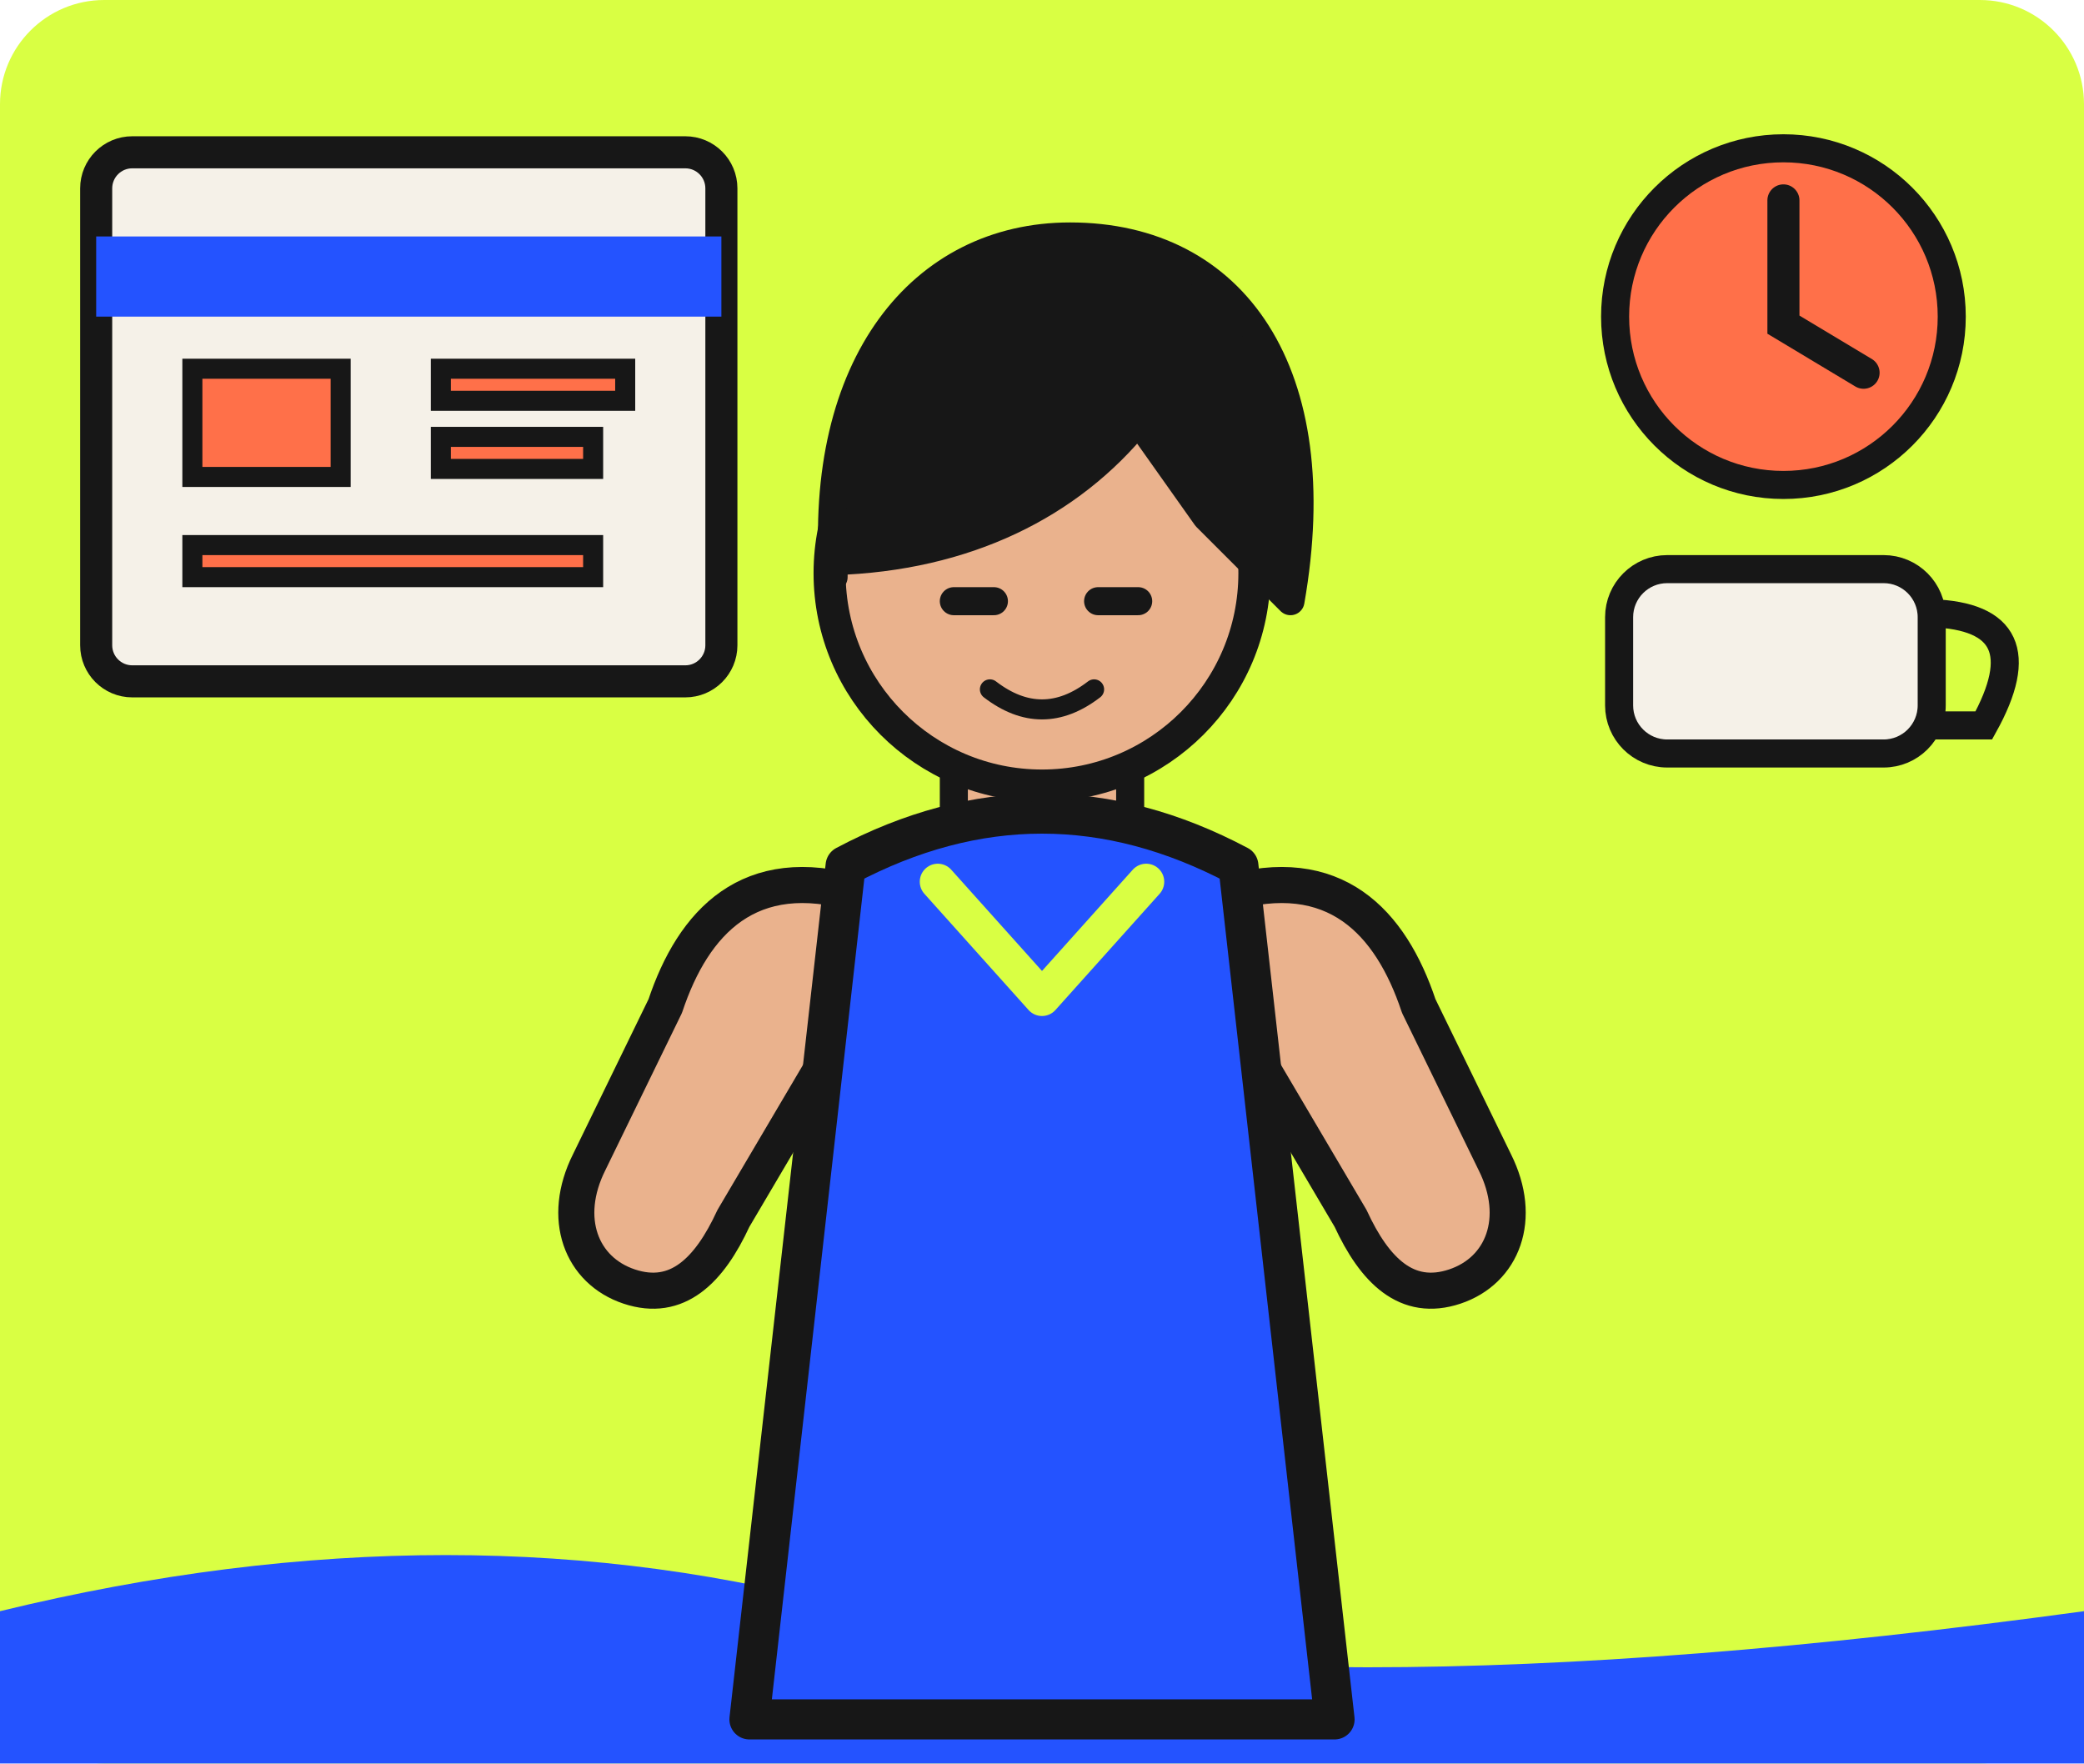
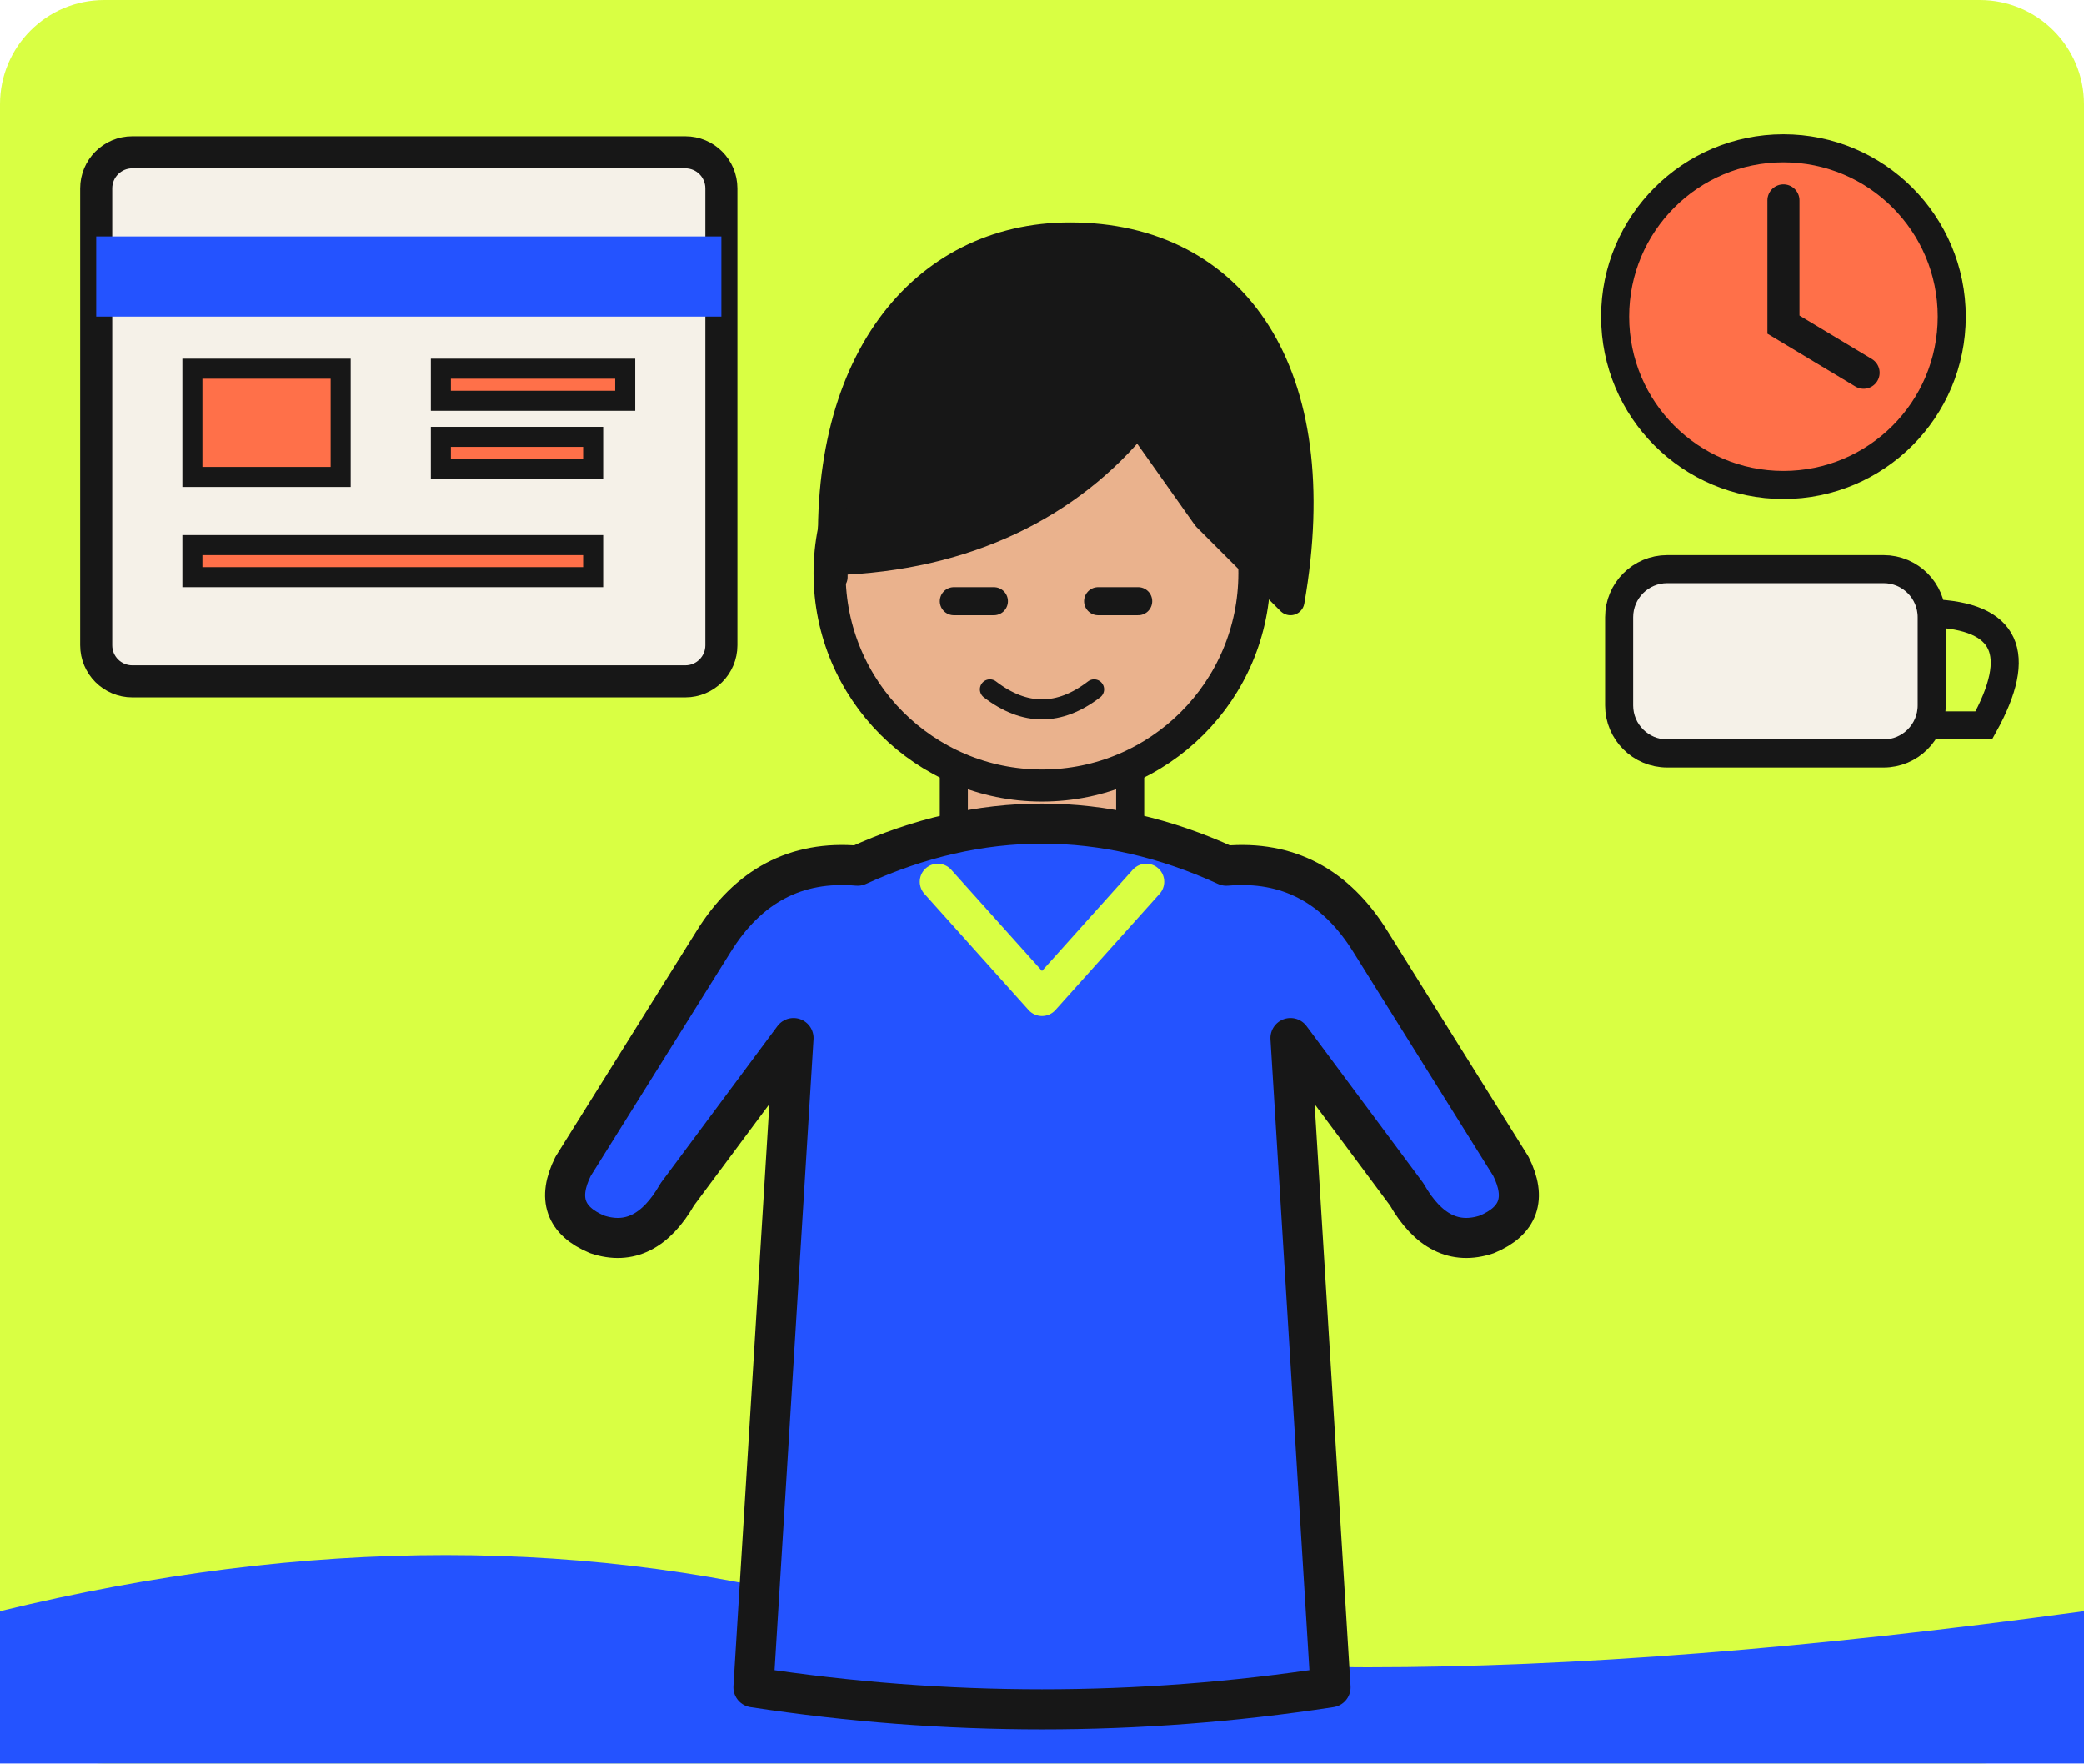
<svg xmlns="http://www.w3.org/2000/svg" viewBox="0 0 520 440" role="img">
  <rect width="520" height="440" rx="26" fill="#D9FF43" />
  <rect x="24" y="38" width="156" height="132" rx="9" fill="#F5F1E8" stroke="#171717" stroke-width="8" />
  <path d="M24 69h156" stroke="#2453FF" stroke-width="20" />
  <path d="M48 92h37v27H48zm62 0h46v8h-46zm0 17h38v8h-38zM48 136h100v8H48z" fill="#FF7049" stroke="#171717" stroke-width="5" />
  <circle cx="445" cy="79" r="42" fill="#FF7049" stroke="#171717" stroke-width="7" />
  <path d="M445 50v31l20 12" fill="none" stroke="#171717" stroke-width="8" stroke-linecap="round" />
  <rect x="404" y="142" width="78" height="46" rx="12" fill="#F5F1E8" stroke="#171717" stroke-width="7" />
  <path d="M482 153q28 1 13 28h-15" fill="none" stroke="#171717" stroke-width="7" />
  <path d="M0 402q115-28 215 0t305 0v38H0z" fill="#2453FF" />
  <g stroke="#171717" stroke-linecap="round" stroke-linejoin="round">
-     <path d="M214 223C187 215 173 230 166 251l-19 39c-7 14-2 27 10 31 12 4 20-4 26-17l23-39 19-8" fill="#EAB28D" stroke-width="9" />
-     <path d="M306 223c27-8 41 7 48 28l19 39c7 14 2 27-10 31-12 4-20-4-26-17l-23-39-19-8" fill="#EAB28D" stroke-width="9" />
-     <path d="M238 181h44v50h-44z" fill="#EAB28D" stroke-width="7" />
-     <path d="M211 216q49-26 98 0l24 213H187z" fill="#2453FF" stroke-width="10" />
+     <path d="M238 181h44v49h-44z" fill="#EAB28D" stroke-width="7" />
+     <path d="M214 216Q191 214 178 235L143 291Q137 303 149 308Q161 312 169 298L198 259L188 421Q260 432 332 421L322 259L351 298Q359 312 371 308Q383 303 377 291L342 235Q329 214 306 216Q260 195 214 216Z" fill="#2453FF" stroke-width="10" />
    <path d="m234 220 26 29 26-29" fill="none" stroke="#D9FF43" stroke-width="9" />
    <circle cx="260" cy="143" r="53" fill="#EAB28D" stroke-width="8" />
    <path d="M208 144c-4-53 22-85 59-85 41 0 65 34 55 91l-21-21-17-24c-17 21-43 34-76 35z" fill="#171717" stroke="#171717" stroke-width="7" />
    <path d="M238 150h10m26 0h10" fill="none" stroke-width="7" />
    <path d="M247 172q13 10 26 0" fill="none" stroke-width="5" />
  </g>
</svg>
